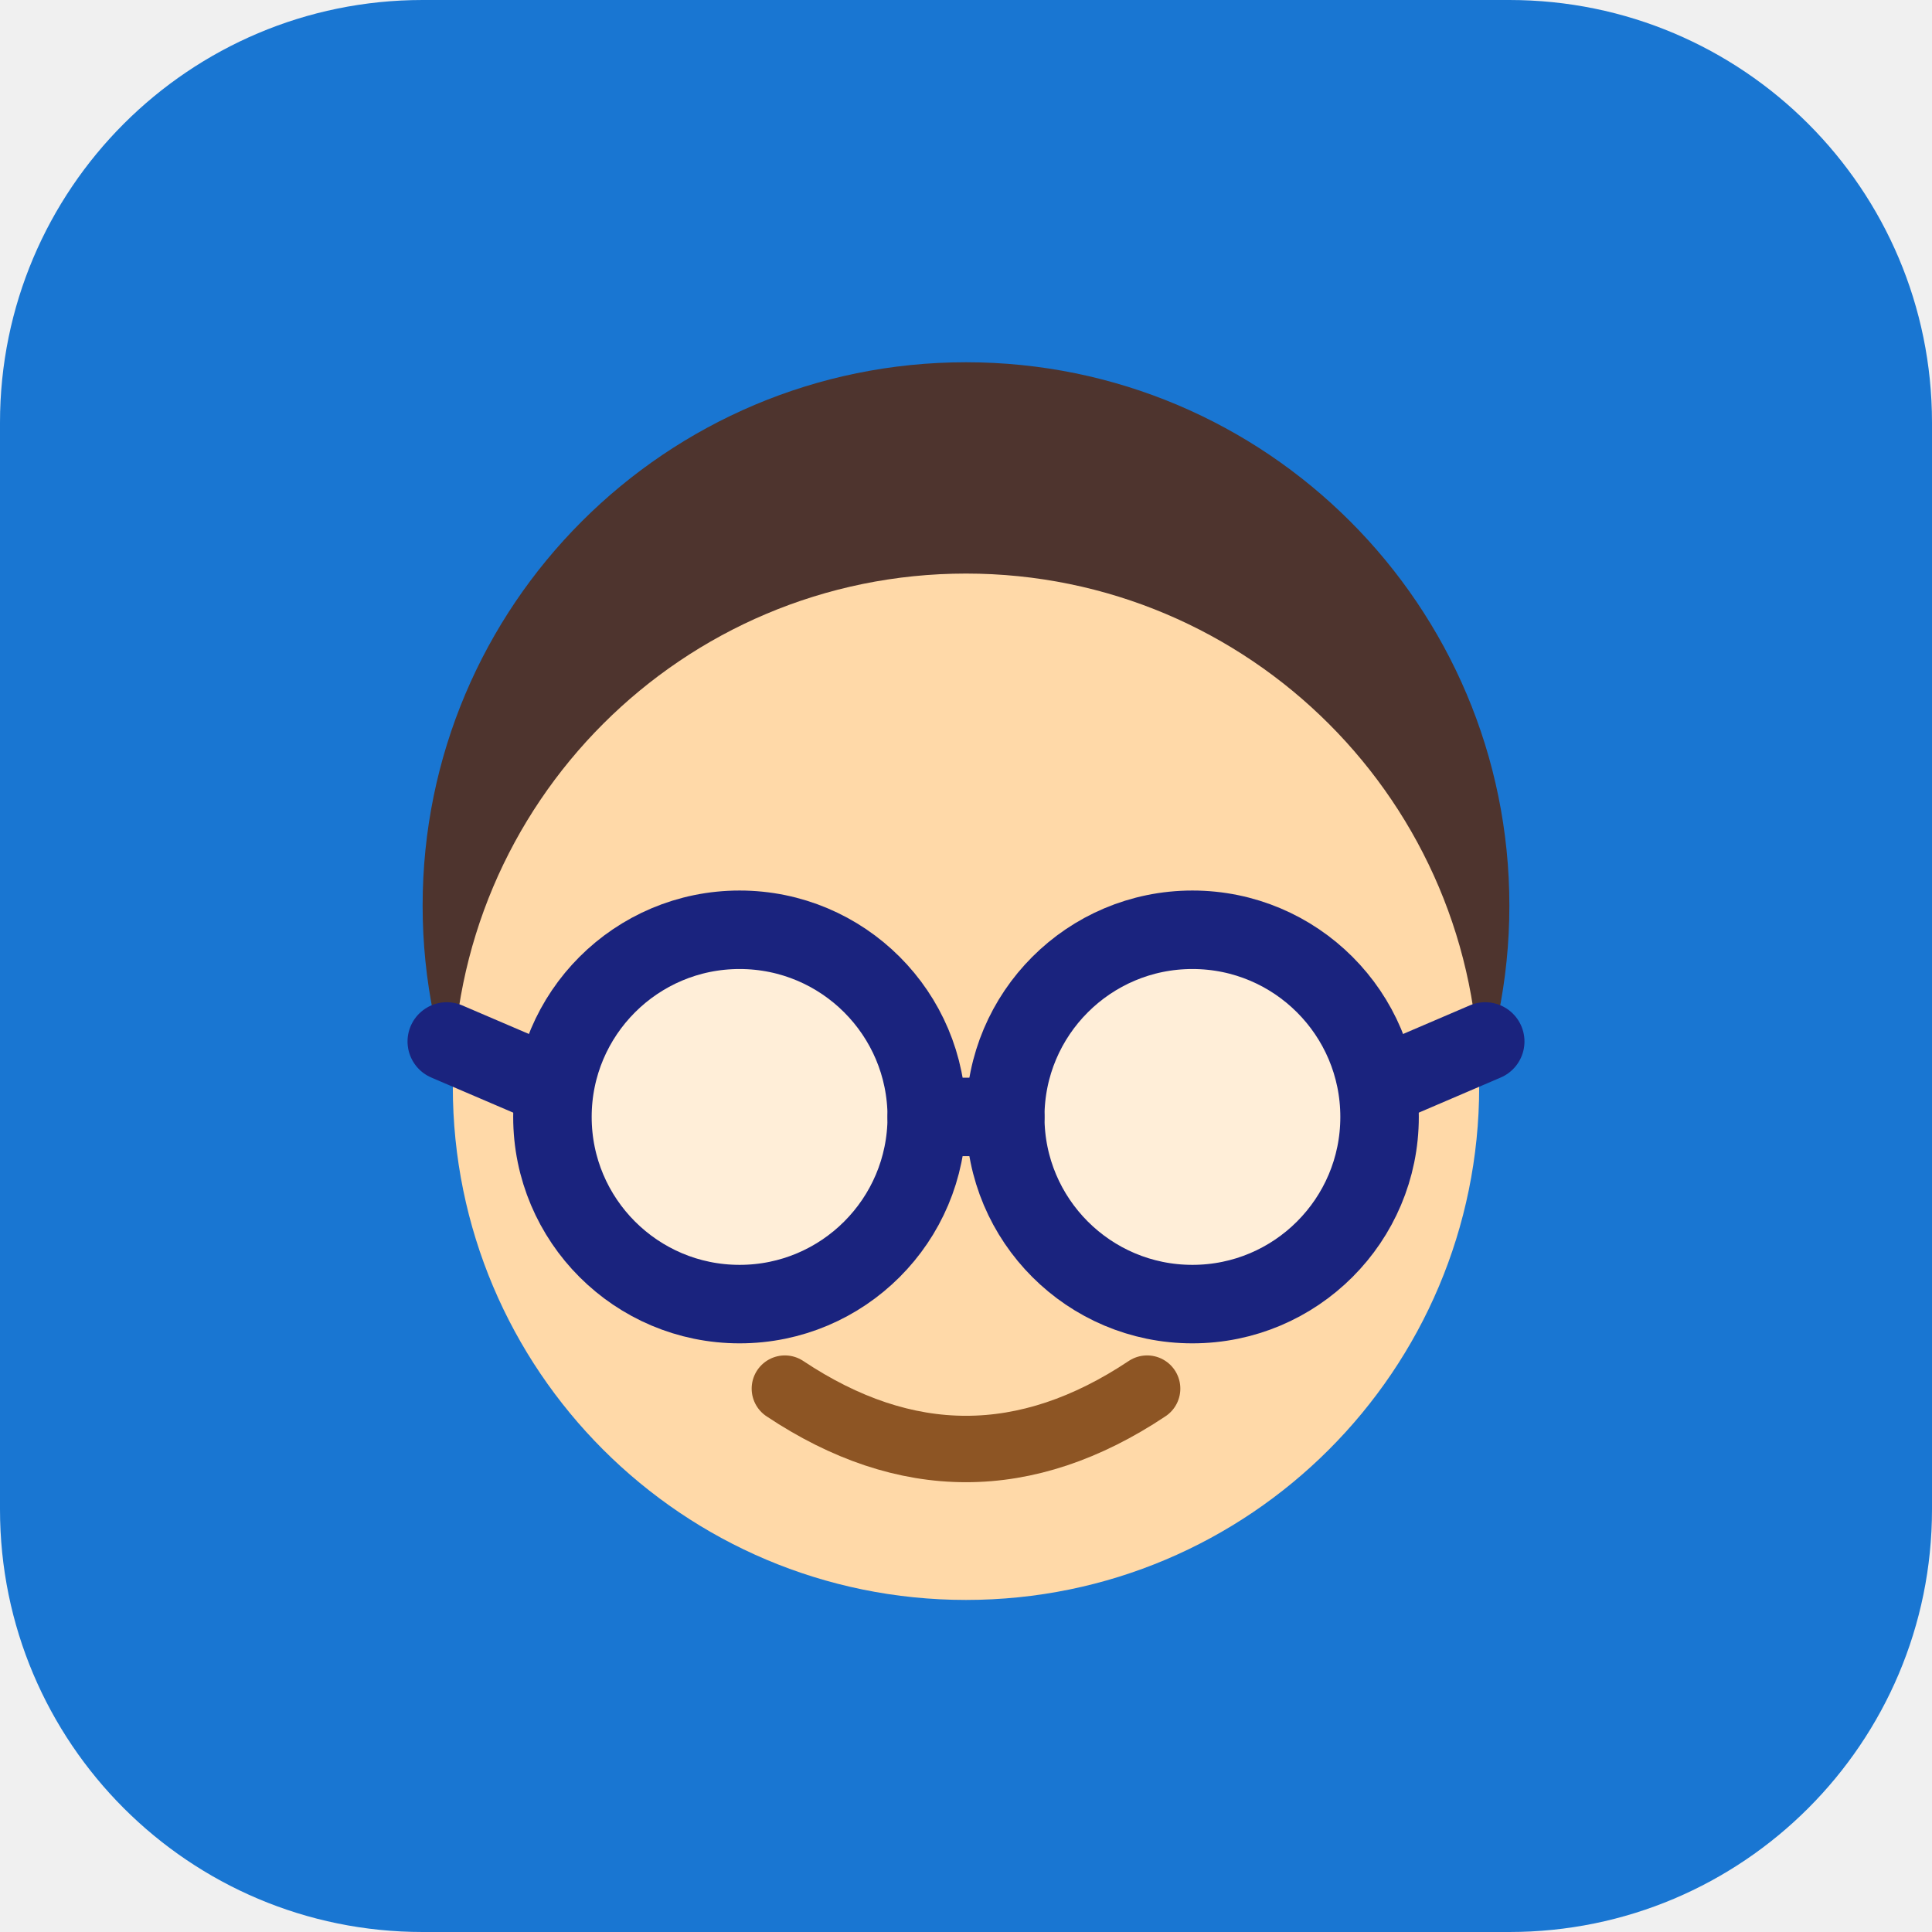
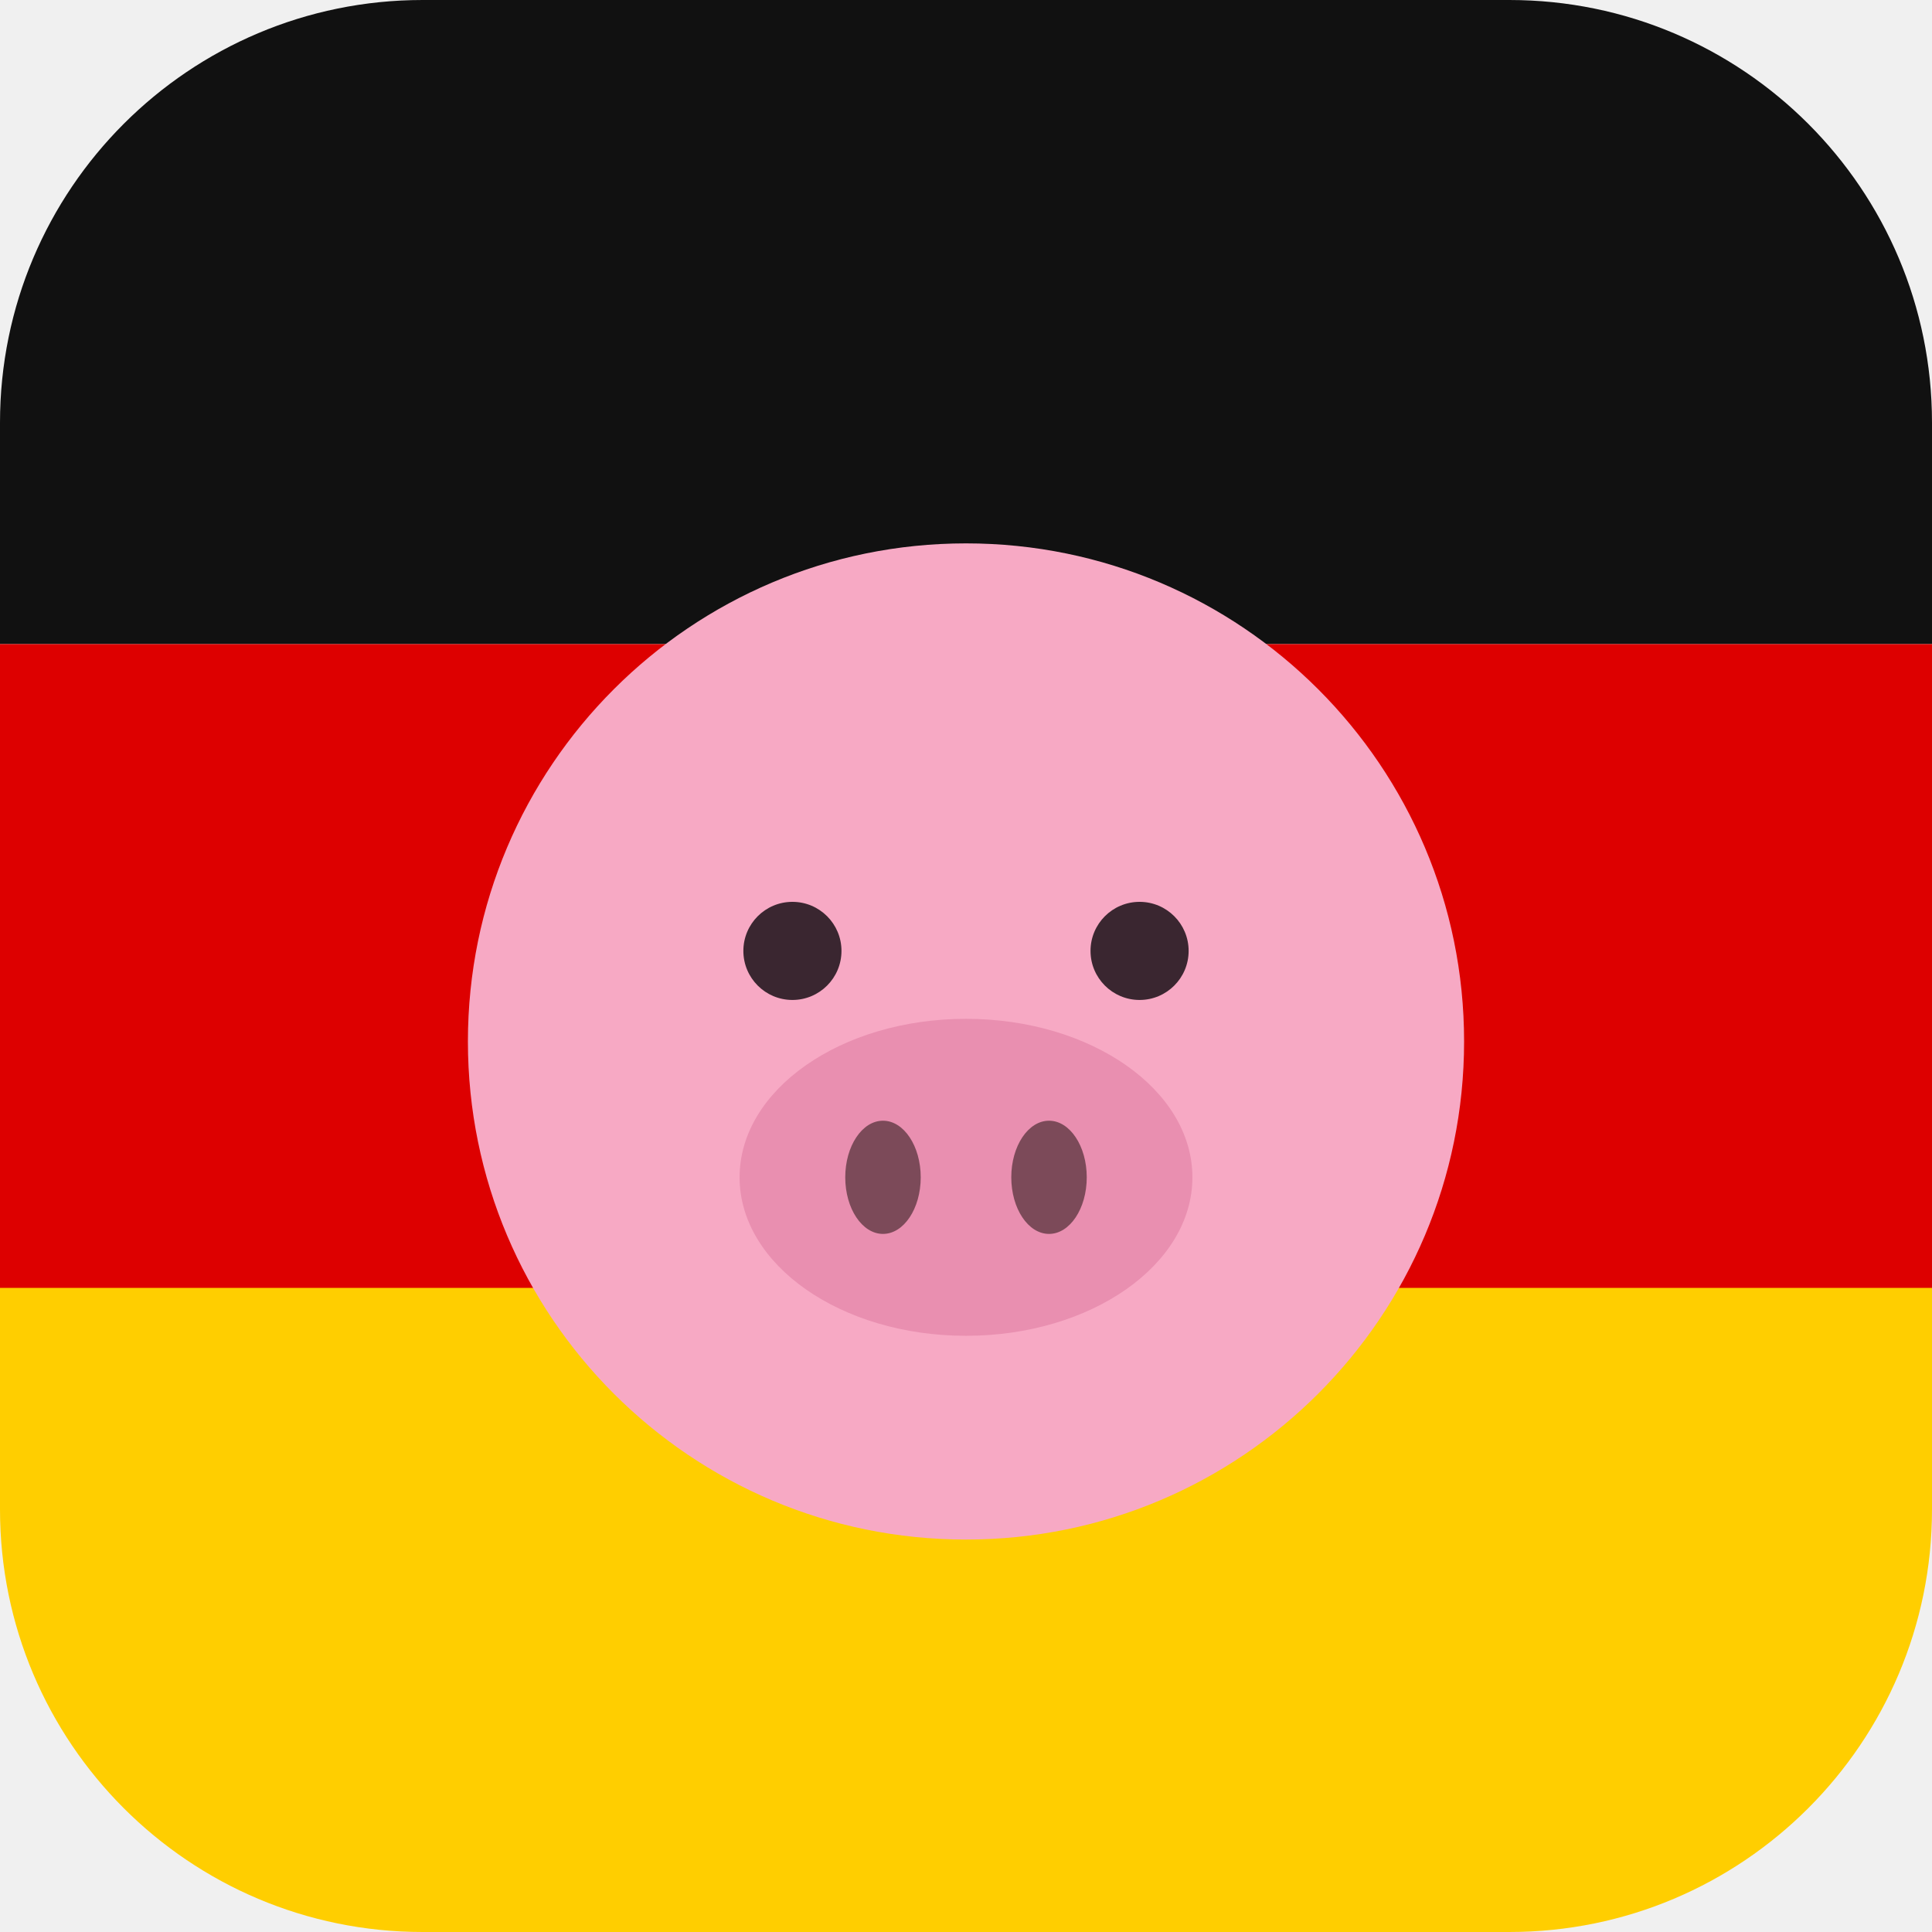
- <svg xmlns="http://www.w3.org/2000/svg" viewBox="0 0 64 64">
-   <rect width="64" height="64" rx="14" fill="#1976d2" />
-   <circle cx="32" cy="30" r="18" fill="#4e342e" />
-   <circle cx="32" cy="36" r="17" fill="#ffd9a8" />
-   <g stroke="#1a237e" stroke-width="2.6" fill="#ffffff" fill-opacity="0.55">
-     <circle cx="24.5" cy="37" r="6.2" />
-     <circle cx="39.5" cy="37" r="6.2" />
+ <svg xmlns="http://www.w3.org/2000/svg" width="512" height="512" viewBox="0 0 512 512">
+   <defs>
+     <clipPath id="r">
+       <rect width="512" height="512" rx="112" />
+     </clipPath>
+   </defs>
+   <g clip-path="url(#r)">
+     <rect x="0" y="0" width="512" height="170.7" fill="#111111" />
+     <rect x="0" y="170.7" width="512" height="170.7" fill="#dd0000" />
+     <rect x="0" y="341.3" width="512" height="170.7" fill="#ffce00" />
  </g>
-   <path d="M30.7 37 h2.6 M18.3 36 l-3.5 -1.5 M45.7 36 l3.5 -1.5" stroke="#1a237e" stroke-width="2.6" fill="none" stroke-linecap="round" />
-   <path d="M26 46 Q32 50 38 46" stroke="#8d5524" stroke-width="2.2" fill="none" stroke-linecap="round" />
+   <path d="M168 180 L232 160 L212 244 Z" fill="#e58aa8" />
+   <path d="M344 180 L280 160 L300 244 Z" fill="#e58aa8" />
+   <circle cx="256" cy="276" r="132" fill="#f7a9c4" />
+   <circle cx="210" cy="252" r="13" fill="#3a2630" />
+   <circle cx="302" cy="252" r="13" fill="#3a2630" />
+   <ellipse cx="256" cy="312" rx="60" ry="42" fill="#e98fb0" />
+   <ellipse cx="234" cy="312" rx="10" ry="15" fill="#7c4a59" />
+   <ellipse cx="278" cy="312" rx="10" ry="15" fill="#7c4a59" />
</svg>
